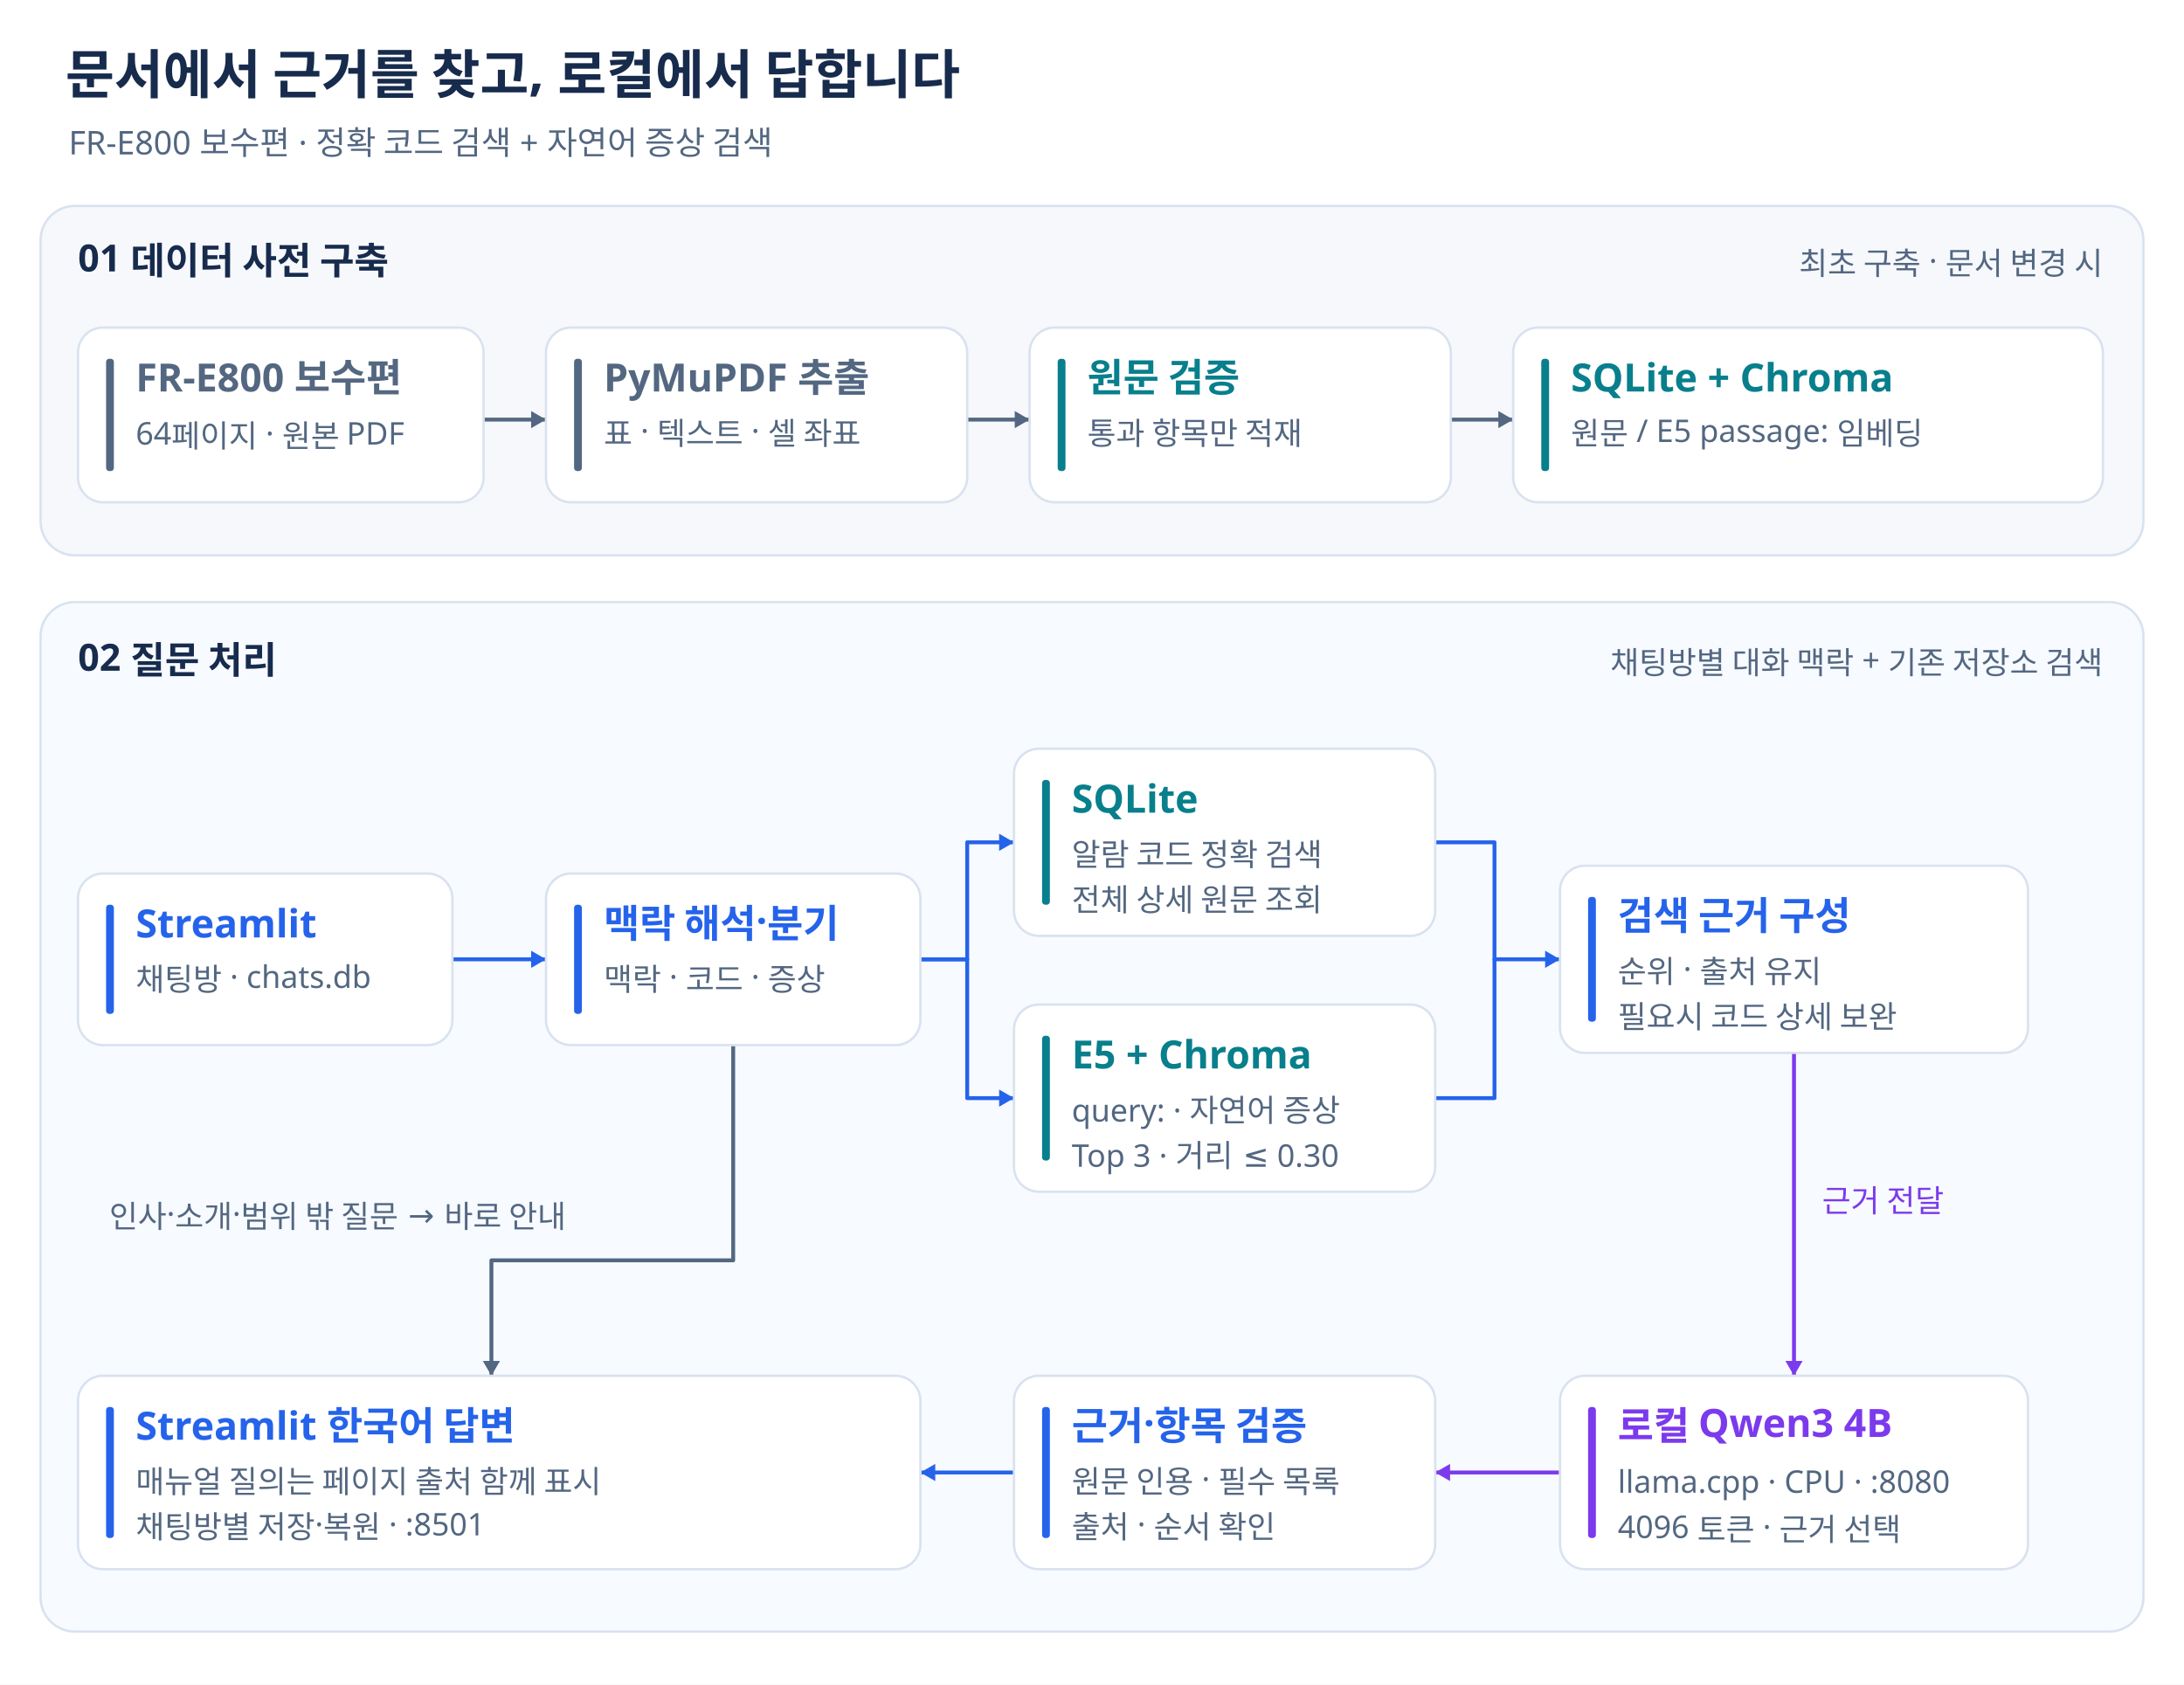
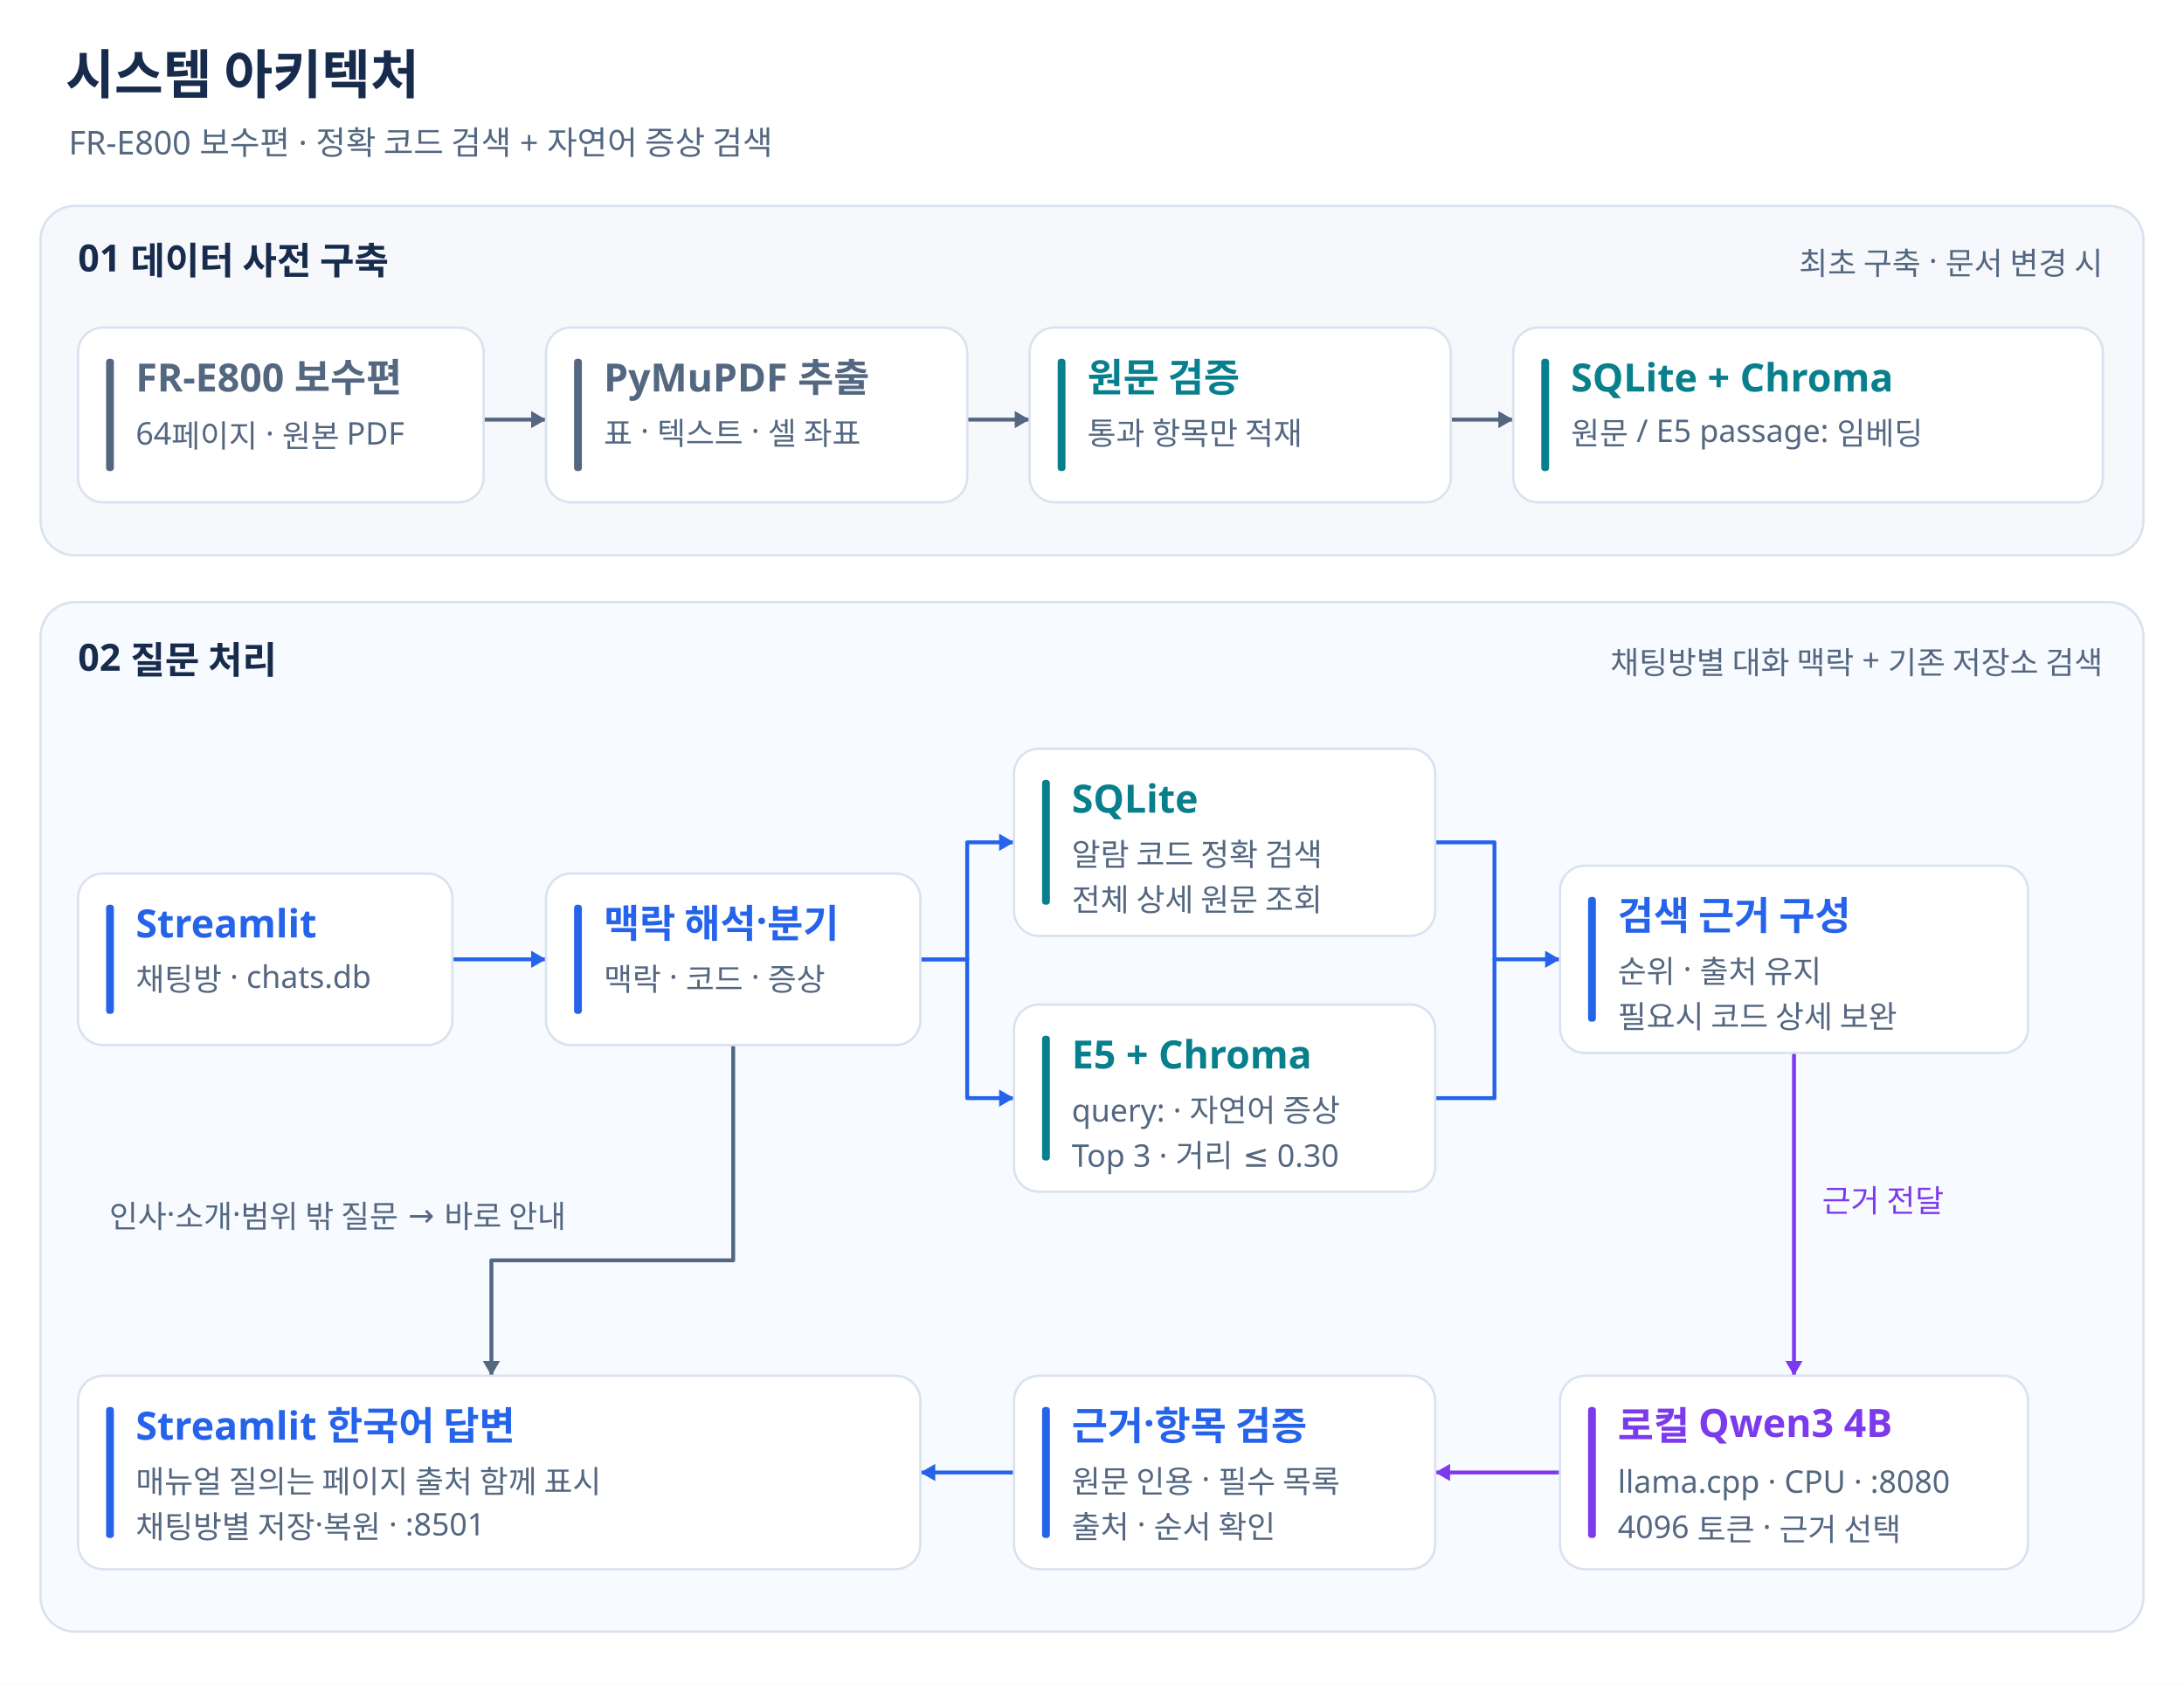
<svg xmlns="http://www.w3.org/2000/svg" width="1400" height="1080" viewBox="0 0 1400 1080" role="img" aria-labelledby="title desc">
  <rect width="100%" height="100%" fill="white" />
-   <text x="42" y="60" font-family="Malgun Gothic, 맑은 고딕, sans-serif" font-size="34" font-weight="700" fill="#172B4D" text-anchor="start">문서에서 근거를 찾고, 로컬에서 답합니다</text>
+   <text x="42" y="60" font-family="Malgun Gothic, 맑은 고딕, sans-serif" font-size="34" font-weight="700" fill="#172B4D" text-anchor="start">시스템 아키텍처</text>
  <text x="44" y="99" font-family="Malgun Gothic, 맑은 고딕, sans-serif" font-size="21" font-weight="400" fill="#536781" text-anchor="start">FR-E800 보수편  ·  정확 코드 검색 + 자연어 증상 검색</text>
  <rect x="26" y="132" width="1348" height="224" rx="22" fill="#F6F8FC" stroke="#D9E2EF" stroke-width="1.5" />
  <text x="50" y="174" font-family="Malgun Gothic, 맑은 고딕, sans-serif" font-size="24" font-weight="700" fill="#172B4D" text-anchor="start">01  데이터 사전 구축</text>
  <text x="1348" y="176" font-family="Malgun Gothic, 맑은 고딕, sans-serif" font-size="20" font-weight="400" fill="#536781" text-anchor="end">최초 구축 · 문서 변경 시</text>
  <polyline points="310,269 350,269" fill="none" stroke="#536781" stroke-width="2.5" stroke-linecap="round" stroke-linejoin="round" />
  <polygon points="350,269 340.474,274.5 340.474,263.5" fill="#536781" />
  <polyline points="620,269 660,269" fill="none" stroke="#536781" stroke-width="2.5" stroke-linecap="round" stroke-linejoin="round" />
  <polygon points="660,269 650.474,274.5 650.474,263.5" fill="#536781" />
  <polyline points="930,269 970,269" fill="none" stroke="#536781" stroke-width="2.5" stroke-linecap="round" stroke-linejoin="round" />
  <polygon points="970,269 960.474,274.5 960.474,263.5" fill="#536781" />
  <rect x="50" y="210" width="260" height="112" rx="16" fill="white" stroke="#D9E2EF" stroke-width="1.5" />
  <rect x="68" y="230" width="5" height="72" rx="2" fill="#536781" stroke="#536781" stroke-width="0" />
  <text x="87" y="251" font-family="Malgun Gothic, 맑은 고딕, sans-serif" font-size="25" font-weight="700" fill="#536781" text-anchor="start">FR-E800 보수편</text>
  <text x="87" y="285" font-family="Malgun Gothic, 맑은 고딕, sans-serif" font-size="20" font-weight="400" fill="#536781" text-anchor="start">64페이지 · 원본 PDF</text>
  <rect x="350" y="210" width="270" height="112" rx="16" fill="white" stroke="#D9E2EF" stroke-width="1.5" />
  <rect x="368" y="230" width="5" height="72" rx="2" fill="#536781" stroke="#536781" stroke-width="0" />
  <text x="387" y="251" font-family="Malgun Gothic, 맑은 고딕, sans-serif" font-size="25" font-weight="700" fill="#536781" text-anchor="start">PyMuPDF 추출</text>
  <text x="387" y="285" font-family="Malgun Gothic, 맑은 고딕, sans-serif" font-size="20" font-weight="400" fill="#536781" text-anchor="start">표 · 텍스트 · 셀 좌표</text>
  <rect x="660" y="210" width="270" height="112" rx="16" fill="white" stroke="#D9E2EF" stroke-width="1.5" />
  <rect x="678" y="230" width="5" height="72" rx="2" fill="#087F8C" stroke="#087F8C" stroke-width="0" />
  <text x="697" y="251" font-family="Malgun Gothic, 맑은 고딕, sans-serif" font-size="25" font-weight="700" fill="#087F8C" text-anchor="start">원문 검증</text>
  <text x="697" y="285" font-family="Malgun Gothic, 맑은 고딕, sans-serif" font-size="20" font-weight="400" fill="#536781" text-anchor="start">통과 항목만 적재</text>
  <rect x="970" y="210" width="378" height="112" rx="16" fill="white" stroke="#D9E2EF" stroke-width="1.5" />
  <rect x="988" y="230" width="5" height="72" rx="2" fill="#087F8C" stroke="#087F8C" stroke-width="0" />
  <text x="1007" y="251" font-family="Malgun Gothic, 맑은 고딕, sans-serif" font-size="25" font-weight="700" fill="#087F8C" text-anchor="start">SQLite + Chroma</text>
  <text x="1007" y="285" font-family="Malgun Gothic, 맑은 고딕, sans-serif" font-size="20" font-weight="400" fill="#536781" text-anchor="start">원문 / E5 passage: 임베딩</text>
  <rect x="26" y="386" width="1348" height="660" rx="22" fill="#F7FAFF" stroke="#D9E2EF" stroke-width="1.5" />
  <text x="50" y="430" font-family="Malgun Gothic, 맑은 고딕, sans-serif" font-size="24" font-weight="700" fill="#172B4D" text-anchor="start">02  질문 처리</text>
  <text x="1348" y="432" font-family="Malgun Gothic, 맑은 고딕, sans-serif" font-size="20" font-weight="400" fill="#536781" text-anchor="end">채팅방별 대화 맥락 + 기존 저장소 검색</text>
  <polyline points="290,615 350,615" fill="none" stroke="#2563EB" stroke-width="2.5" stroke-linecap="round" stroke-linejoin="round" />
  <polygon points="350,615 340.474,620.5 340.474,609.5" fill="#2563EB" />
  <polyline points="590,615 620,615 620,540 650,540" fill="none" stroke="#2563EB" stroke-width="2.5" stroke-linecap="round" stroke-linejoin="round" />
  <polygon points="650,540 640.474,545.5 640.474,534.5" fill="#2563EB" />
  <polyline points="590,615 620,615 620,704 650,704" fill="none" stroke="#2563EB" stroke-width="2.5" stroke-linecap="round" stroke-linejoin="round" />
  <polygon points="650,704 640.474,709.5 640.474,698.5" fill="#2563EB" />
  <polyline points="920,540 958,540 958,615 1000,615" fill="none" stroke="#2563EB" stroke-width="2.5" stroke-linecap="round" stroke-linejoin="round" />
  <polygon points="1000,615 990.474,620.5 990.474,609.5" fill="#2563EB" />
  <polyline points="920,704 958,704 958,615" fill="none" stroke="#2563EB" stroke-width="2.5" stroke-linecap="round" stroke-linejoin="round" />
  <polyline points="1150,675 1150,882" fill="none" stroke="#7C3AED" stroke-width="2.5" stroke-linecap="round" stroke-linejoin="round" />
  <polygon points="1150,882 1144.5,872.474 1155.5,872.474" fill="#7C3AED" />
  <text x="1168" y="777" font-family="Malgun Gothic, 맑은 고딕, sans-serif" font-size="20" font-weight="400" fill="#7C3AED" text-anchor="start">근거 전달</text>
  <polyline points="1000,944 920,944" fill="none" stroke="#7C3AED" stroke-width="2.5" stroke-linecap="round" stroke-linejoin="round" />
  <polygon points="920,944 929.526,938.5 929.526,949.5" fill="#7C3AED" />
  <polyline points="650,944 590,944" fill="none" stroke="#2563EB" stroke-width="2.5" stroke-linecap="round" stroke-linejoin="round" />
  <polygon points="590,944 599.526,938.5 599.526,949.5" fill="#2563EB" />
  <polyline points="470,670 470,808 315,808 315,882" fill="none" stroke="#536781" stroke-width="2.5" stroke-linecap="round" stroke-linejoin="round" />
  <polygon points="315,882 309.5,872.474 320.5,872.474" fill="#536781" />
  <text x="70" y="787" font-family="Malgun Gothic, 맑은 고딕, sans-serif" font-size="20" font-weight="400" fill="#536781" text-anchor="start">인사·소개·범위 밖 질문 → 바로 안내</text>
  <rect x="50" y="560" width="240" height="110" rx="16" fill="white" stroke="#D9E2EF" stroke-width="1.5" />
  <rect x="68" y="580" width="5" height="70" rx="2" fill="#2563EB" stroke="#2563EB" stroke-width="0" />
  <text x="87" y="601" font-family="Malgun Gothic, 맑은 고딕, sans-serif" font-size="25" font-weight="700" fill="#2563EB" text-anchor="start">Streamlit</text>
  <text x="87" y="635" font-family="Malgun Gothic, 맑은 고딕, sans-serif" font-size="20" font-weight="400" fill="#536781" text-anchor="start">채팅방 · chats.db</text>
  <rect x="350" y="560" width="240" height="110" rx="16" fill="white" stroke="#D9E2EF" stroke-width="1.5" />
  <rect x="368" y="580" width="5" height="70" rx="2" fill="#2563EB" stroke="#2563EB" stroke-width="0" />
  <text x="387" y="601" font-family="Malgun Gothic, 맑은 고딕, sans-serif" font-size="25" font-weight="700" fill="#2563EB" text-anchor="start">맥락 해석·분기</text>
  <text x="387" y="635" font-family="Malgun Gothic, 맑은 고딕, sans-serif" font-size="20" font-weight="400" fill="#536781" text-anchor="start">맥락 · 코드 · 증상</text>
  <rect x="650" y="480" width="270" height="120" rx="16" fill="white" stroke="#D9E2EF" stroke-width="1.5" />
  <rect x="668" y="500" width="5" height="80" rx="2" fill="#087F8C" stroke="#087F8C" stroke-width="0" />
  <text x="687" y="521" font-family="Malgun Gothic, 맑은 고딕, sans-serif" font-size="25" font-weight="700" fill="#087F8C" text-anchor="start">SQLite</text>
  <text x="687" y="555" font-family="Malgun Gothic, 맑은 고딕, sans-serif" font-size="20" font-weight="400" fill="#536781" text-anchor="start">알람 코드 정확 검색</text>
  <text x="687" y="584" font-family="Malgun Gothic, 맑은 고딕, sans-serif" font-size="20" font-weight="400" fill="#536781" text-anchor="start">전체 상세 원문 조회</text>
  <rect x="650" y="644" width="270" height="120" rx="16" fill="white" stroke="#D9E2EF" stroke-width="1.5" />
  <rect x="668" y="664" width="5" height="80" rx="2" fill="#087F8C" stroke="#087F8C" stroke-width="0" />
  <text x="687" y="685" font-family="Malgun Gothic, 맑은 고딕, sans-serif" font-size="25" font-weight="700" fill="#087F8C" text-anchor="start">E5 + Chroma</text>
  <text x="687" y="719" font-family="Malgun Gothic, 맑은 고딕, sans-serif" font-size="20" font-weight="400" fill="#536781" text-anchor="start">query: · 자연어 증상</text>
  <text x="687" y="748" font-family="Malgun Gothic, 맑은 고딕, sans-serif" font-size="20" font-weight="400" fill="#536781" text-anchor="start">Top 3 · 거리 ≤ 0.30</text>
  <rect x="1000" y="555" width="300" height="120" rx="16" fill="white" stroke="#D9E2EF" stroke-width="1.5" />
  <rect x="1018" y="575" width="5" height="80" rx="2" fill="#2563EB" stroke="#2563EB" stroke-width="0" />
  <text x="1037" y="596" font-family="Malgun Gothic, 맑은 고딕, sans-serif" font-size="25" font-weight="700" fill="#2563EB" text-anchor="start">검색 근거 구성</text>
  <text x="1037" y="630" font-family="Malgun Gothic, 맑은 고딕, sans-serif" font-size="20" font-weight="400" fill="#536781" text-anchor="start">순위 · 출처 유지</text>
  <text x="1037" y="659" font-family="Malgun Gothic, 맑은 고딕, sans-serif" font-size="20" font-weight="400" fill="#536781" text-anchor="start">필요시 코드 상세 보완</text>
  <rect x="1000" y="882" width="300" height="124" rx="16" fill="white" stroke="#D9E2EF" stroke-width="1.5" />
  <rect x="1018" y="902" width="5" height="84" rx="2" fill="#7C3AED" stroke="#7C3AED" stroke-width="0" />
  <text x="1037" y="923" font-family="Malgun Gothic, 맑은 고딕, sans-serif" font-size="25" font-weight="700" fill="#7C3AED" text-anchor="start">로컬 Qwen3 4B</text>
  <text x="1037" y="957" font-family="Malgun Gothic, 맑은 고딕, sans-serif" font-size="20" font-weight="400" fill="#536781" text-anchor="start">llama.cpp · CPU · :8080</text>
  <text x="1037" y="986" font-family="Malgun Gothic, 맑은 고딕, sans-serif" font-size="20" font-weight="400" fill="#536781" text-anchor="start">4096 토큰 · 근거 선택</text>
  <rect x="650" y="882" width="270" height="124" rx="16" fill="white" stroke="#D9E2EF" stroke-width="1.5" />
  <rect x="668" y="902" width="5" height="84" rx="2" fill="#2563EB" stroke="#2563EB" stroke-width="0" />
  <text x="687" y="923" font-family="Malgun Gothic, 맑은 고딕, sans-serif" font-size="25" font-weight="700" fill="#2563EB" text-anchor="start">근거·항목 검증</text>
  <text x="687" y="957" font-family="Malgun Gothic, 맑은 고딕, sans-serif" font-size="20" font-weight="400" fill="#536781" text-anchor="start">원문 인용 · 필수 목록</text>
  <text x="687" y="986" font-family="Malgun Gothic, 맑은 고딕, sans-serif" font-size="20" font-weight="400" fill="#536781" text-anchor="start">출처 · 순서 확인</text>
  <rect x="50" y="882" width="540" height="124" rx="16" fill="white" stroke="#D9E2EF" stroke-width="1.5" />
  <rect x="68" y="902" width="5" height="84" rx="2" fill="#2563EB" stroke="#2563EB" stroke-width="0" />
  <text x="87" y="923" font-family="Malgun Gothic, 맑은 고딕, sans-serif" font-size="25" font-weight="700" fill="#2563EB" text-anchor="start">Streamlit 한국어 답변</text>
  <text x="87" y="957" font-family="Malgun Gothic, 맑은 고딕, sans-serif" font-size="20" font-weight="400" fill="#536781" text-anchor="start">매뉴얼 질의는 페이지 출처 함께 표시</text>
  <text x="87" y="986" font-family="Malgun Gothic, 맑은 고딕, sans-serif" font-size="20" font-weight="400" fill="#536781" text-anchor="start">채팅방별 저장·복원 · :8501</text>
</svg>
